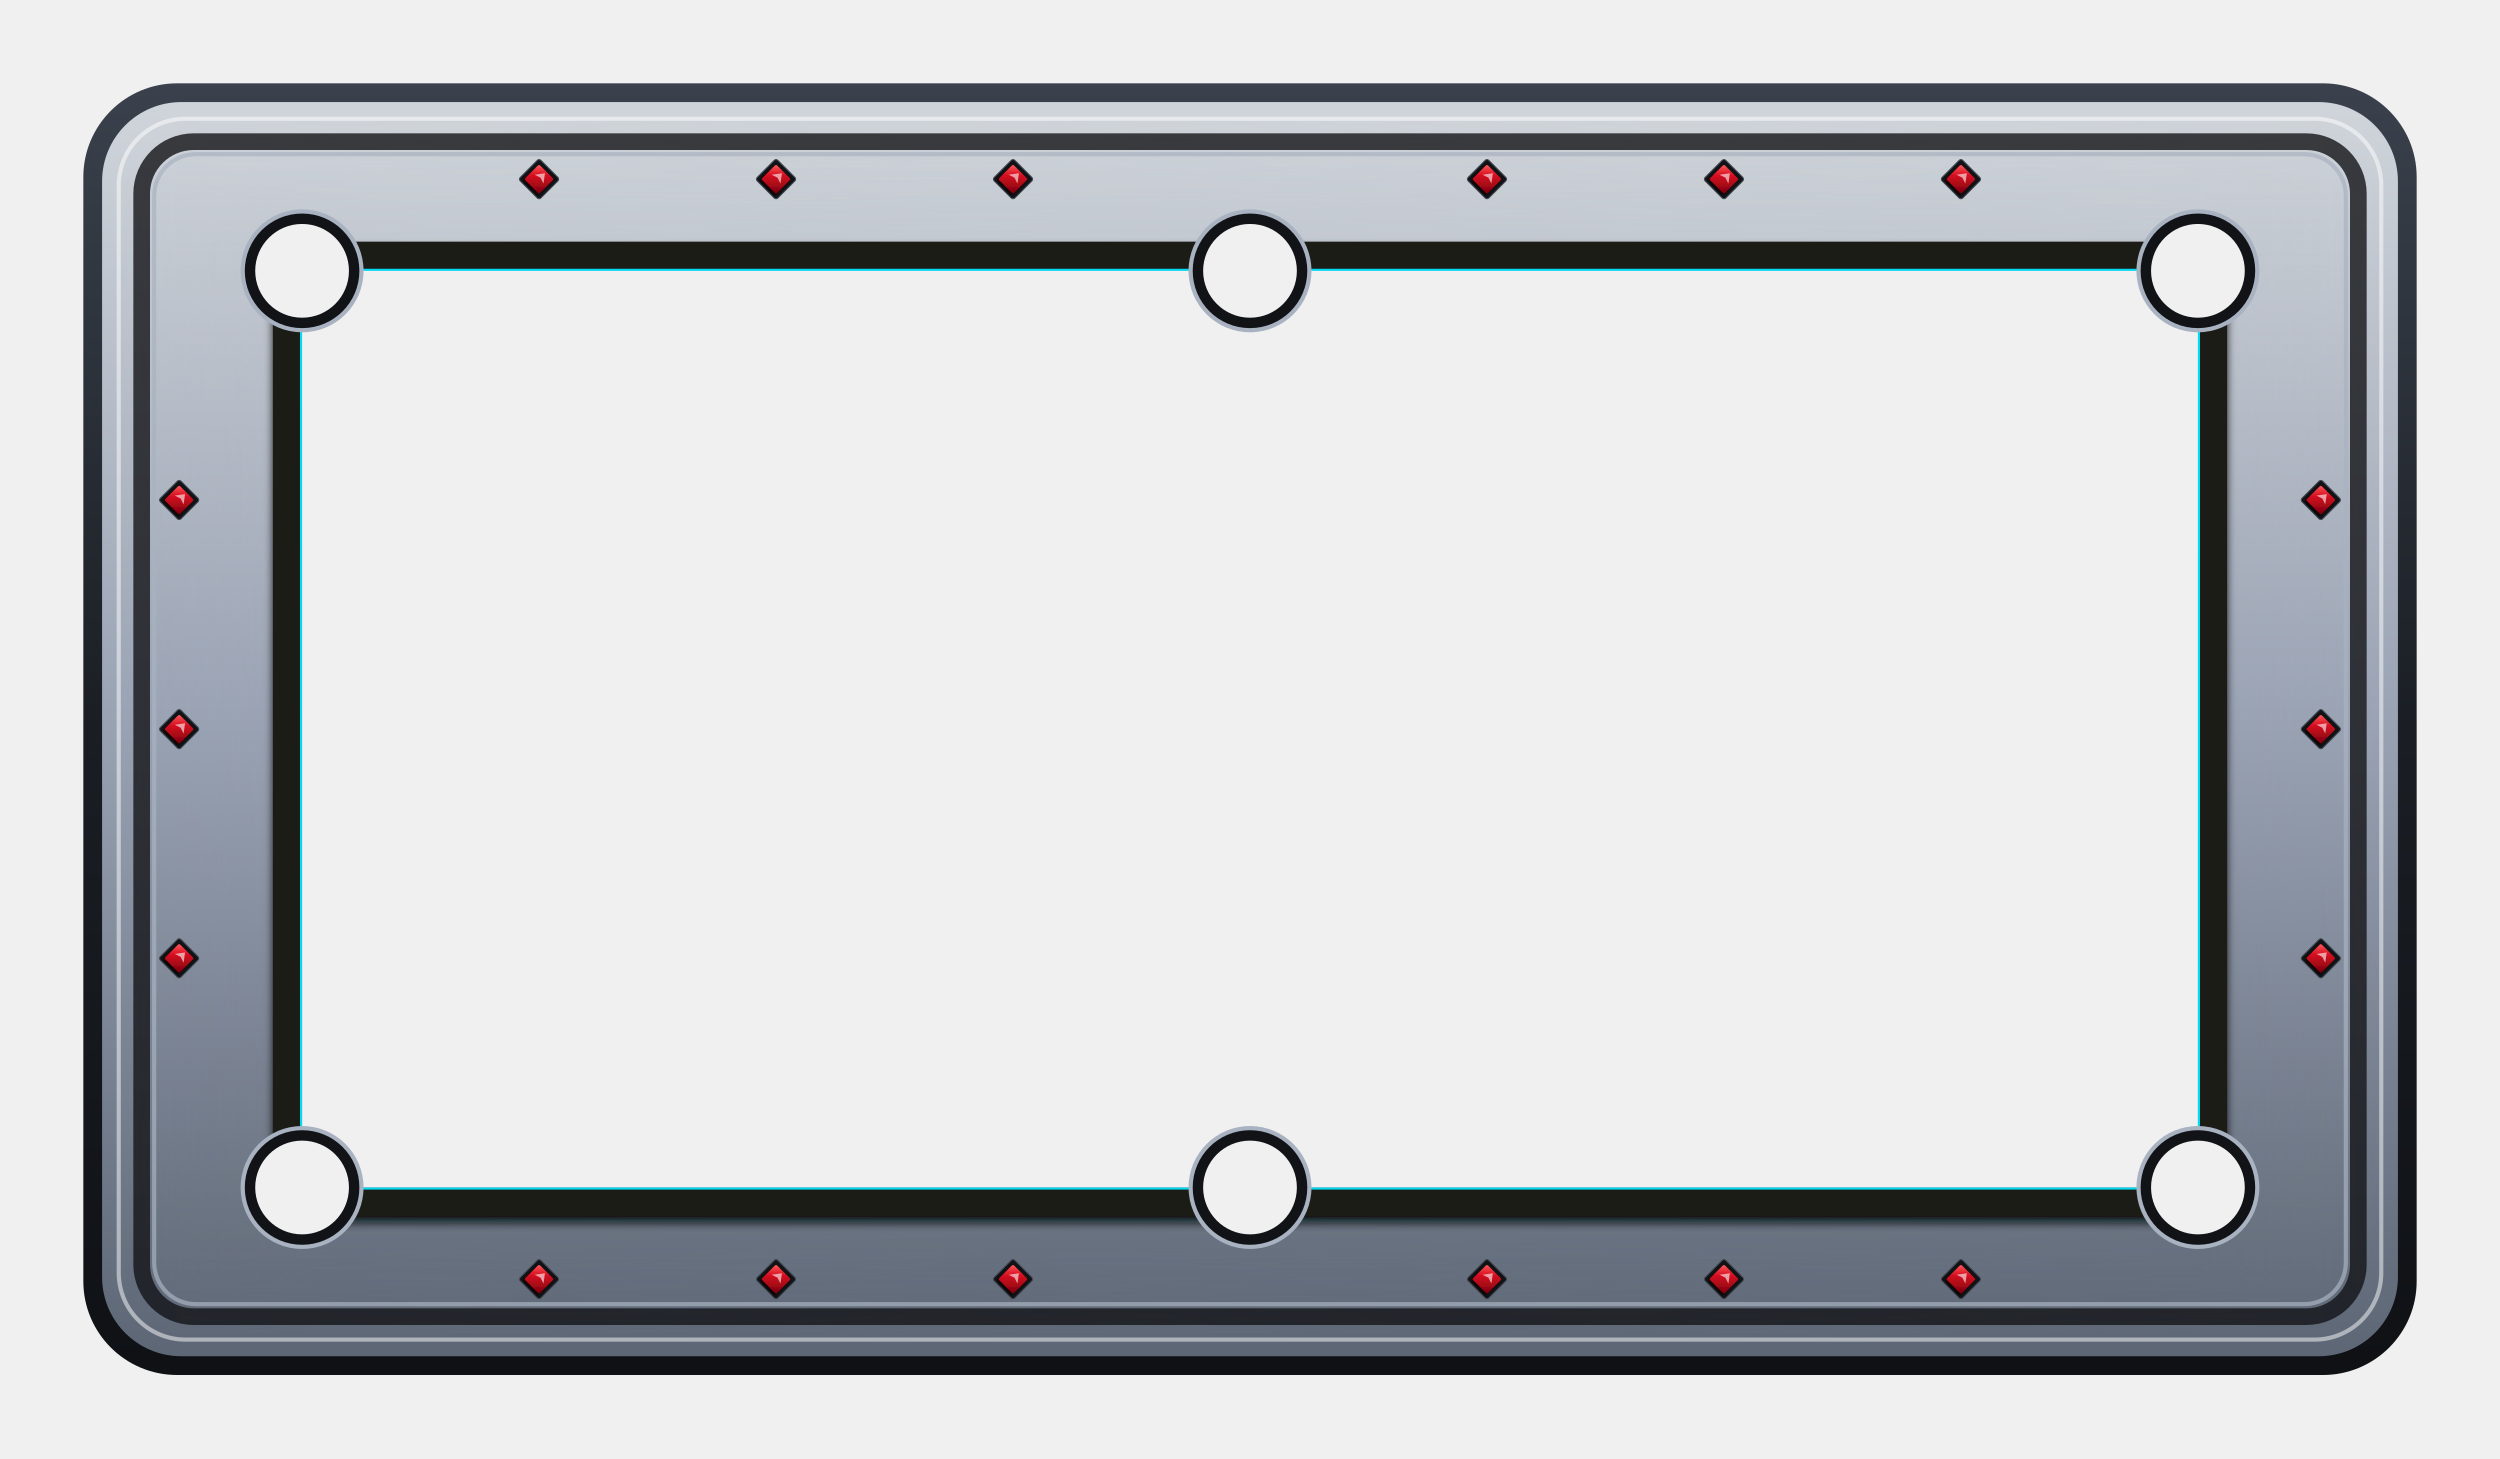
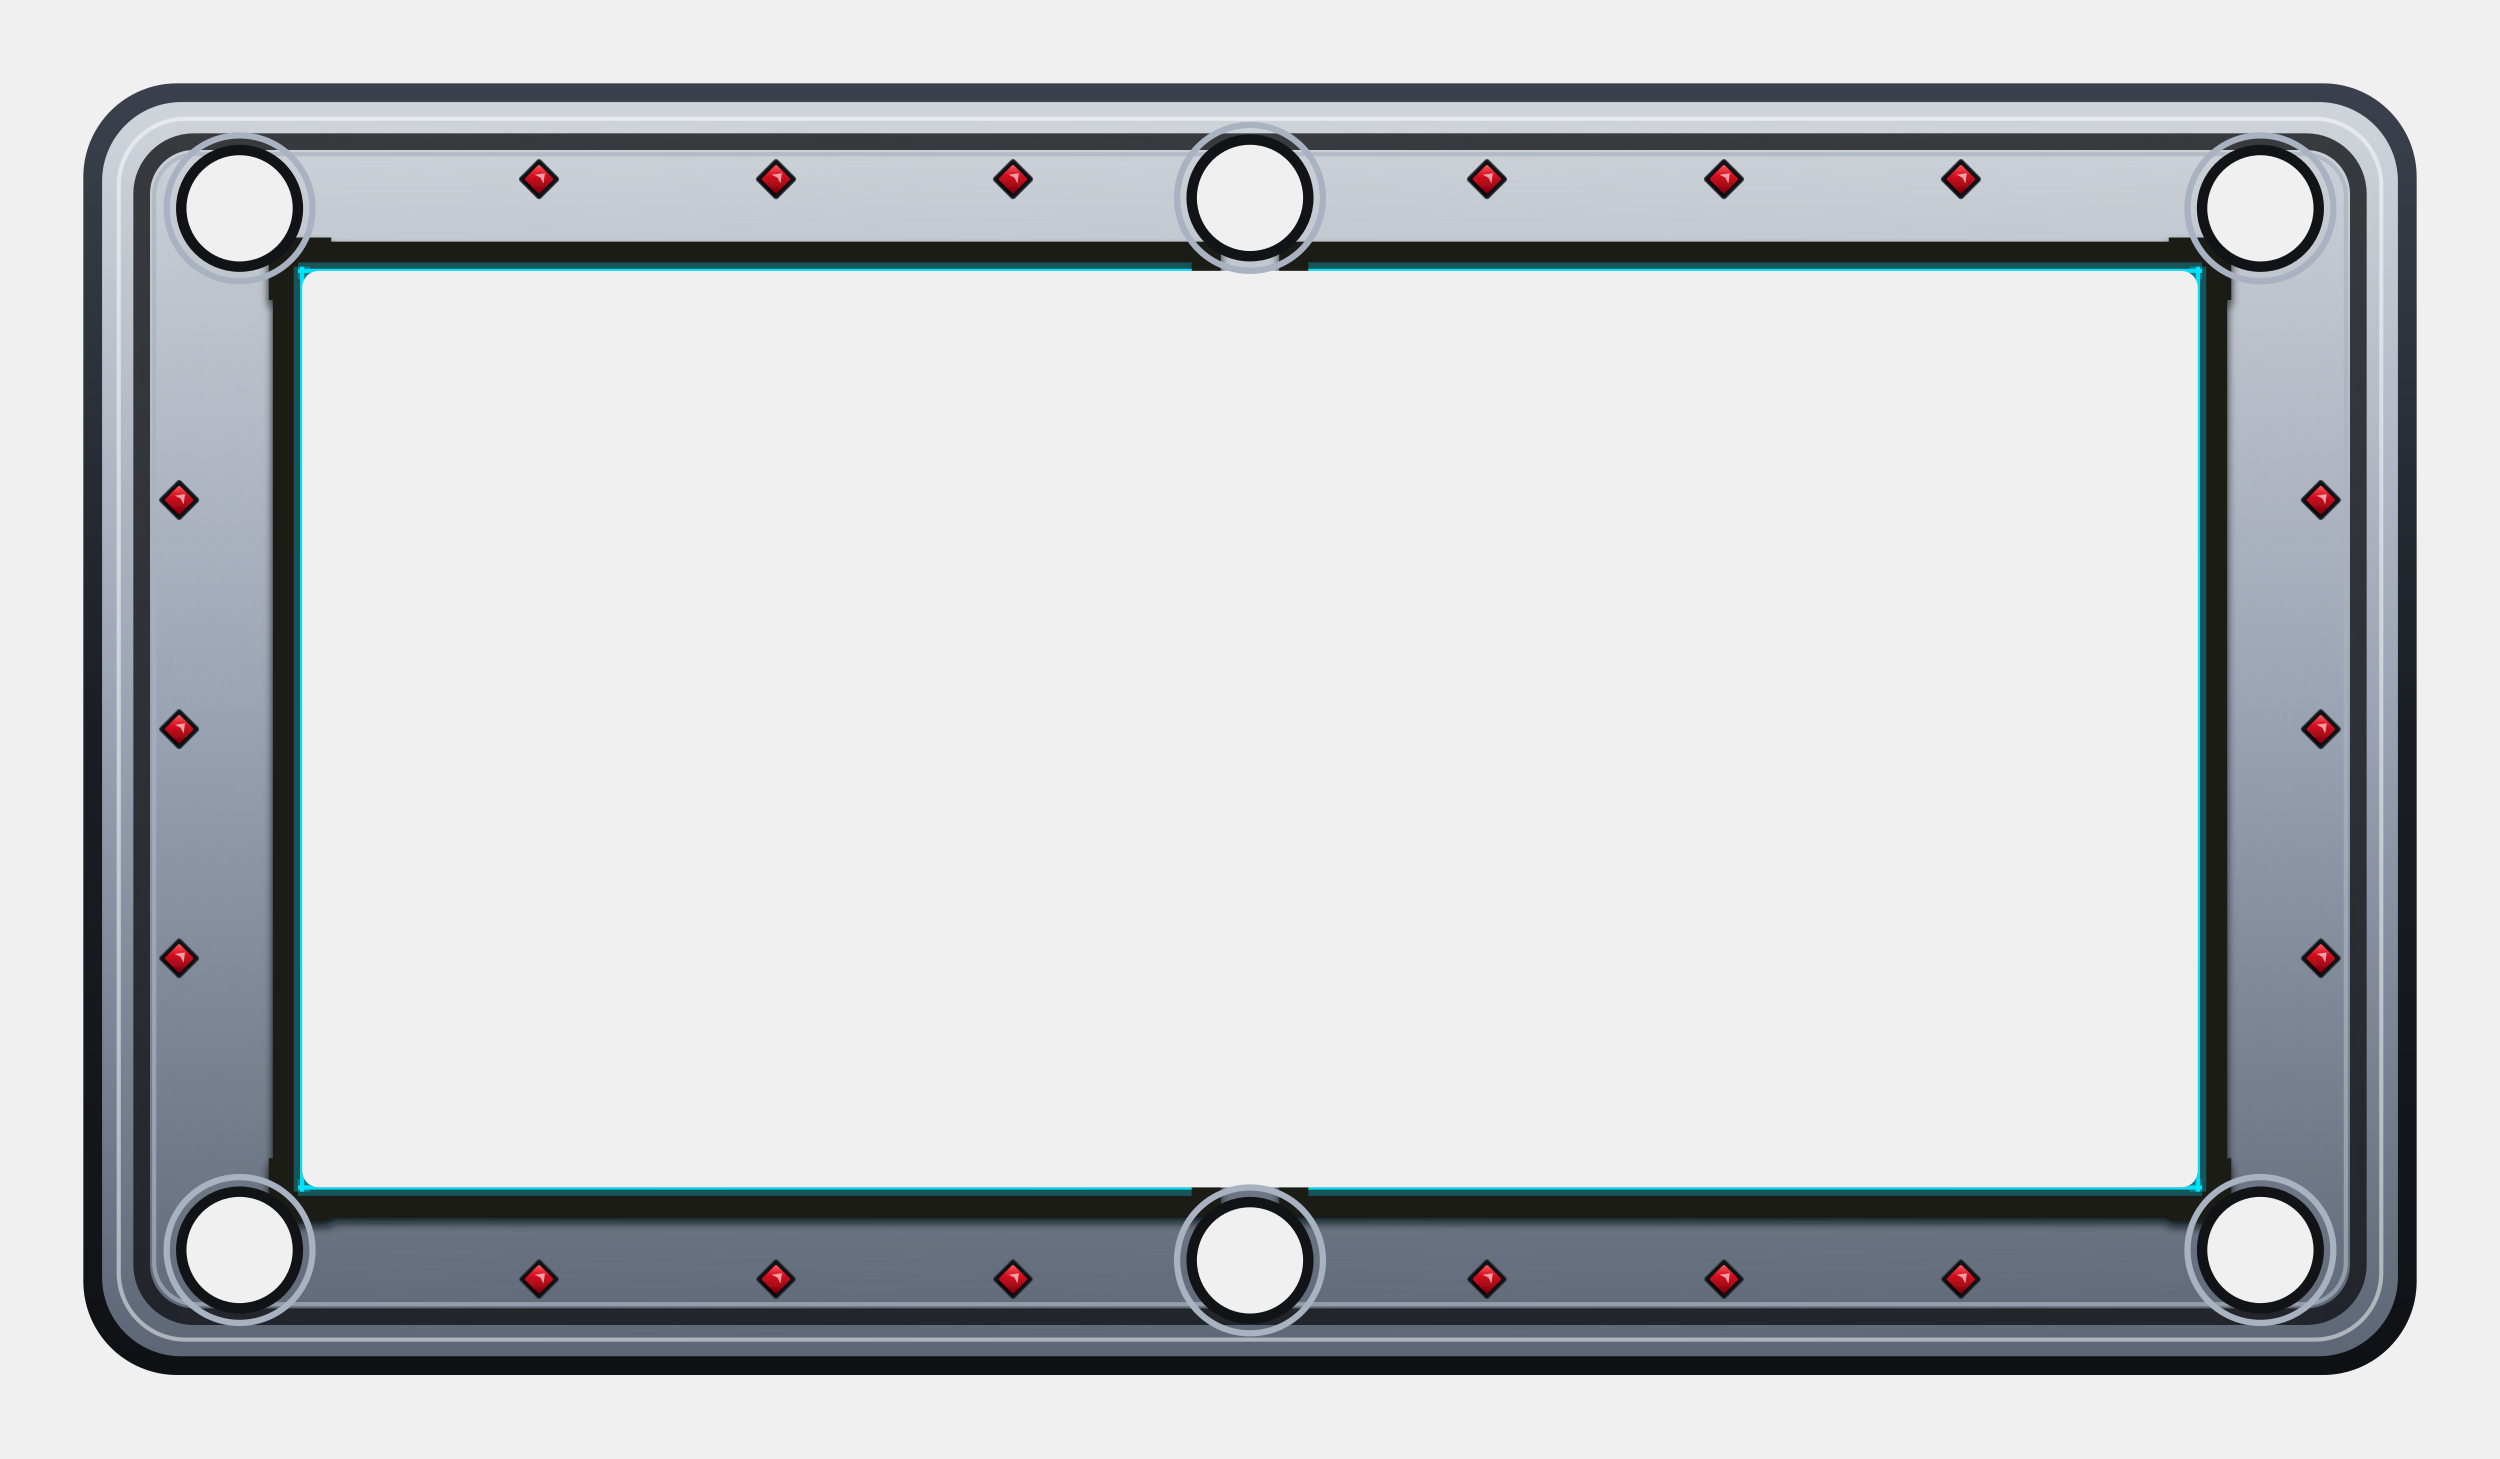
<svg xmlns="http://www.w3.org/2000/svg" width="1200" height="700" viewBox="0 0 1200 700" role="img" aria-label="Modern transparent metallic billiard table rail overlay">
  <defs>
    <linearGradient id="oakBase" x1="0" y1="0" x2="0" y2="1">
      <stop offset="0" stop-color="#D0D5DB" />
      <stop offset="0.48" stop-color="#9BA4B5" />
      <stop offset="1" stop-color="#5C6675" />
    </linearGradient>
    <linearGradient id="oakEdge" x1="0" y1="0" x2="0" y2="1">
      <stop offset="0" stop-color="#3A414C" />
      <stop offset="0.5" stop-color="#1A1E24" />
      <stop offset="1" stop-color="#0F1115" />
    </linearGradient>
    <linearGradient id="cushion" x1="0" y1="0" x2="0" y2="1">
      <stop offset="0" stop-color="#E8D5B5" />
      <stop offset="0.6" stop-color="#D4BB94" />
      <stop offset="1" stop-color="#B39566" />
    </linearGradient>
    <linearGradient id="ruby" x1="0" y1="0" x2="1" y2="1">
      <stop offset="0" stop-color="#FF5C5C" />
      <stop offset="0.35" stop-color="#D91122" />
      <stop offset="1" stop-color="#7A000D" />
    </linearGradient>
    <filter id="oakGrain" x="-5%" y="-10%" width="110%" height="120%">
      <feTurbulence type="fractalNoise" baseFrequency="0.012 0.42" numOctaves="2" seed="18" result="noise" />
      <feColorMatrix in="noise" type="matrix" values="           0.36 0    0    0 0.23           0    0.25 0    0 0.14           0    0    0.13 0 0.05           0    0    0    0.24 0" />
    </filter>
    <filter id="oakGrainVertical" x="-10%" y="-5%" width="120%" height="110%">
      <feTurbulence type="fractalNoise" baseFrequency="0.42 0.012" numOctaves="2" seed="27" result="noise" />
      <feColorMatrix in="noise" type="matrix" values="           0.36 0    0    0 0.23           0    0.25 0    0 0.14           0    0    0.13 0 0.05           0    0    0    0.24 0" />
    </filter>
    <filter id="cushionInset" x="-10%" y="-10%" width="120%" height="120%">
      <feDropShadow dx="0" dy="3" stdDeviation="2" flood-color="#05080A" flood-opacity="0.85" />
    </filter>
    <filter id="rubyInset" x="-80%" y="-80%" width="260%" height="260%">
      <feDropShadow dx="0" dy="1" stdDeviation="0.55" flood-color="#110000" flood-opacity="0.95" />
    </filter>
    <mask id="tableCutouts" maskUnits="userSpaceOnUse" x="0" y="0" width="1200" height="700">
      <rect width="1200" height="700" fill="white" />
      <rect x="145" y="130" width="910" height="440" rx="8" fill="black" />
-       <circle cx="145" cy="130" r="28" fill="black" />
-       <circle cx="600" cy="130" r="28" fill="black" />
-       <circle cx="1055" cy="130" r="28" fill="black" />
-       <circle cx="145" cy="570" r="28" fill="black" />
-       <circle cx="600" cy="570" r="28" fill="black" />
-       <circle cx="1055" cy="570" r="28" fill="black" />
+       <circle cx="115" cy="100" r="28" fill="black" />
+       <circle cx="600" cy="95" r="28" fill="black" />
+       <circle cx="1085" cy="100" r="28" fill="black" />
+       <circle cx="115" cy="600" r="28" fill="black" />
+       <circle cx="600" cy="605" r="28" fill="black" />
+       <circle cx="1085" cy="600" r="28" fill="black" />
    </mask>
    <mask id="pocketCenter" maskUnits="userSpaceOnUse" x="0" y="0" width="1200" height="700">
      <rect width="1200" height="700" fill="white" />
-       <circle cx="145" cy="130" r="21" fill="black" />
-       <circle cx="600" cy="130" r="21" fill="black" />
-       <circle cx="1055" cy="130" r="21" fill="black" />
-       <circle cx="145" cy="570" r="21" fill="black" />
-       <circle cx="600" cy="570" r="21" fill="black" />
-       <circle cx="1055" cy="570" r="21" fill="black" />
+       <circle cx="115" cy="100" r="21" fill="black" />
+       <circle cx="600" cy="95" r="21" fill="black" />
+       <circle cx="1085" cy="100" r="21" fill="black" />
+       <circle cx="115" cy="600" r="21" fill="black" />
+       <circle cx="600" cy="605" r="21" fill="black" />
+       <circle cx="1085" cy="600" r="21" fill="black" />
    </mask>
    <clipPath id="topBottomClip">
      <path fill-rule="evenodd" d="           M 85 58 H 1115 V 142 H 85 Z           M 85 558 H 1115 V 642 H 85 Z         " />
    </clipPath>
    <clipPath id="sideClip">
      <path fill-rule="evenodd" d="           M 58 85 H 142 V 615 H 58 Z           M 1058 85 H 1142 V 615 H 1058 Z         " />
    </clipPath>
    <g id="diamond">
      <rect x="-7" y="-7" width="14" height="14" rx="1.2" fill="#111317" stroke="#444B55" stroke-width="0.5" transform="rotate(45)" />
      <rect x="-5" y="-5" width="10" height="10" rx="0.7" fill="url(#ruby)" transform="rotate(45)" filter="url(#rubyInset)" />
      <path d="M 0 -4 L 3 0 L 0 -1 L -3 0 Z" fill="#FFFFFF" opacity="0.6" transform="rotate(45)" />
    </g>
  </defs>
  <g id="outer-rail" mask="url(#tableCutouts)">
    <rect x="40" y="40" width="1120" height="620" rx="45" fill="url(#oakEdge)" />
    <rect x="49" y="49" width="1102" height="602" rx="38" fill="url(#oakBase)" />
    <rect x="57" y="57" width="1086" height="586" rx="32" fill="none" stroke="#FFFFFF" stroke-width="2" opacity="0.50" />
    <rect x="68" y="68" width="1064" height="564" rx="25" fill="none" stroke="#111317" stroke-width="8" opacity="0.80" />
    <rect x="74" y="74" width="1052" height="552" rx="20" fill="none" stroke="#A8B2C1" stroke-width="2" opacity="0.70" />
  </g>
  <g id="metal-grain" mask="url(#tableCutouts)" opacity="0.08">
    <g clip-path="url(#topBottomClip)">
      <rect x="55" y="54" width="1090" height="105" fill="#111317" filter="url(#oakGrain)" />
      <rect x="55" y="541" width="1090" height="105" fill="#111317" filter="url(#oakGrain)" />
    </g>
    <g clip-path="url(#sideClip)">
      <rect x="54" y="55" width="105" height="590" fill="#111317" filter="url(#oakGrainVertical)" />
      <rect x="1041" y="55" width="105" height="590" fill="#111317" filter="url(#oakGrainVertical)" />
    </g>
  </g>
  <g id="cushion-inset" mask="url(#tableCutouts)" filter="url(#cushionInset)">
-     <line x1="173" y1="130" x2="572" y2="130" stroke="#1F1A14" stroke-width="28" stroke-linecap="square" />
-     <line x1="628" y1="130" x2="1027" y2="130" stroke="#1F1A14" stroke-width="28" stroke-linecap="square" />
-     <line x1="173" y1="570" x2="572" y2="570" stroke="#1F1A14" stroke-width="28" stroke-linecap="square" />
-     <line x1="628" y1="570" x2="1027" y2="570" stroke="#1F1A14" stroke-width="28" stroke-linecap="square" />
-     <line x1="145" y1="158" x2="145" y2="542" stroke="#1F1A14" stroke-width="28" stroke-linecap="square" />
-     <line x1="1055" y1="158" x2="1055" y2="542" stroke="#1F1A14" stroke-width="28" stroke-linecap="square" />
-     <line x1="173" y1="130" x2="572" y2="130" stroke="url(#cushion)" stroke-width="18" stroke-linecap="square" />
-     <line x1="628" y1="130" x2="1027" y2="130" stroke="url(#cushion)" stroke-width="18" stroke-linecap="square" />
-     <line x1="173" y1="570" x2="572" y2="570" stroke="url(#cushion)" stroke-width="18" stroke-linecap="square" />
-     <line x1="628" y1="570" x2="1027" y2="570" stroke="url(#cushion)" stroke-width="18" stroke-linecap="square" />
-     <line x1="145" y1="158" x2="145" y2="542" stroke="url(#cushion)" stroke-width="18" stroke-linecap="square" />
-     <line x1="1055" y1="158" x2="1055" y2="542" stroke="url(#cushion)" stroke-width="18" stroke-linecap="square" />
-     <line x1="173" y1="130" x2="572" y2="130" stroke="#00E5FF" stroke-width="2" opacity="0.95" />
-     <line x1="628" y1="130" x2="1027" y2="130" stroke="#00E5FF" stroke-width="2" opacity="0.95" />
-     <line x1="173" y1="570" x2="572" y2="570" stroke="#00E5FF" stroke-width="2" opacity="0.95" />
-     <line x1="628" y1="570" x2="1027" y2="570" stroke="#00E5FF" stroke-width="2" opacity="0.95" />
-     <line x1="145" y1="158" x2="145" y2="542" stroke="#00E5FF" stroke-width="2" opacity="0.95" />
-     <line x1="1055" y1="158" x2="1055" y2="542" stroke="#00E5FF" stroke-width="2" opacity="0.95" />
+     <line x1="143" y1="130" x2="572" y2="130" stroke="#1F1A14" stroke-width="28" stroke-linecap="square" />
+     <line x1="628" y1="130" x2="1057" y2="130" stroke="#1F1A14" stroke-width="28" stroke-linecap="square" />
+     <line x1="143" y1="570" x2="572" y2="570" stroke="#1F1A14" stroke-width="28" stroke-linecap="square" />
+     <line x1="628" y1="570" x2="1057" y2="570" stroke="#1F1A14" stroke-width="28" stroke-linecap="square" />
+     <line x1="145" y1="128" x2="145" y2="572" stroke="#1F1A14" stroke-width="28" stroke-linecap="square" />
+     <line x1="1055" y1="128" x2="1055" y2="572" stroke="#1F1A14" stroke-width="28" stroke-linecap="square" />
+     <line x1="143" y1="130" x2="572" y2="130" stroke="url(#cushion)" stroke-width="18" stroke-linecap="square" />
+     <line x1="628" y1="130" x2="1057" y2="130" stroke="url(#cushion)" stroke-width="18" stroke-linecap="square" />
+     <line x1="143" y1="570" x2="572" y2="570" stroke="url(#cushion)" stroke-width="18" stroke-linecap="square" />
+     <line x1="628" y1="570" x2="1057" y2="570" stroke="url(#cushion)" stroke-width="18" stroke-linecap="square" />
+     <line x1="145" y1="128" x2="145" y2="572" stroke="url(#cushion)" stroke-width="18" stroke-linecap="square" />
+     <line x1="1055" y1="128" x2="1055" y2="572" stroke="url(#cushion)" stroke-width="18" stroke-linecap="square" />
+     <line x1="143" y1="130" x2="572" y2="130" stroke="#00E5FF" stroke-width="8" opacity="0.30" />
+     <line x1="628" y1="130" x2="1057" y2="130" stroke="#00E5FF" stroke-width="8" opacity="0.30" />
+     <line x1="143" y1="570" x2="572" y2="570" stroke="#00E5FF" stroke-width="8" opacity="0.30" />
+     <line x1="628" y1="570" x2="1057" y2="570" stroke="#00E5FF" stroke-width="8" opacity="0.30" />
+     <line x1="145" y1="128" x2="145" y2="572" stroke="#00E5FF" stroke-width="8" opacity="0.30" />
+     <line x1="1055" y1="128" x2="1055" y2="572" stroke="#00E5FF" stroke-width="8" opacity="0.30" />
+     <line x1="143" y1="130" x2="572" y2="130" stroke="#00E5FF" stroke-width="2" opacity="0.95" />
+     <line x1="628" y1="130" x2="1057" y2="130" stroke="#00E5FF" stroke-width="2" opacity="0.95" />
+     <line x1="143" y1="570" x2="572" y2="570" stroke="#00E5FF" stroke-width="2" opacity="0.95" />
+     <line x1="628" y1="570" x2="1057" y2="570" stroke="#00E5FF" stroke-width="2" opacity="0.95" />
+     <line x1="145" y1="128" x2="145" y2="572" stroke="#00E5FF" stroke-width="2" opacity="0.95" />
+     <line x1="1055" y1="128" x2="1055" y2="572" stroke="#00E5FF" stroke-width="2" opacity="0.95" />
  </g>
  <g id="pocket-bevels" mask="url(#pocketCenter)" fill="none">
-     <circle cx="145" cy="130" r="28" stroke="#A8B2C1" stroke-width="3" />
-     <circle cx="145" cy="130" r="25" stroke="#111317" stroke-width="5" />
-     <circle cx="600" cy="130" r="28" stroke="#A8B2C1" stroke-width="3" />
-     <circle cx="600" cy="130" r="25" stroke="#111317" stroke-width="5" />
-     <circle cx="1055" cy="130" r="28" stroke="#A8B2C1" stroke-width="3" />
-     <circle cx="1055" cy="130" r="25" stroke="#111317" stroke-width="5" />
-     <circle cx="145" cy="570" r="28" stroke="#A8B2C1" stroke-width="3" />
-     <circle cx="145" cy="570" r="25" stroke="#111317" stroke-width="5" />
-     <circle cx="600" cy="570" r="28" stroke="#A8B2C1" stroke-width="3" />
-     <circle cx="600" cy="570" r="25" stroke="#111317" stroke-width="5" />
-     <circle cx="1055" cy="570" r="28" stroke="#A8B2C1" stroke-width="3" />
-     <circle cx="1055" cy="570" r="25" stroke="#111317" stroke-width="5" />
+     <circle cx="115" cy="100" r="35" stroke="#A8B2C1" stroke-width="3" />
+     <circle cx="115" cy="100" r="28" stroke="#111317" stroke-width="5" />
+     <circle cx="600" cy="95" r="35" stroke="#A8B2C1" stroke-width="3" />
+     <circle cx="600" cy="95" r="28" stroke="#111317" stroke-width="5" />
+     <circle cx="1085" cy="100" r="35" stroke="#A8B2C1" stroke-width="3" />
+     <circle cx="1085" cy="100" r="28" stroke="#111317" stroke-width="5" />
+     <circle cx="115" cy="600" r="35" stroke="#A8B2C1" stroke-width="3" />
+     <circle cx="115" cy="600" r="28" stroke="#111317" stroke-width="5" />
+     <circle cx="600" cy="605" r="35" stroke="#A8B2C1" stroke-width="3" />
+     <circle cx="600" cy="605" r="28" stroke="#111317" stroke-width="5" />
+     <circle cx="1085" cy="600" r="35" stroke="#A8B2C1" stroke-width="3" />
+     <circle cx="1085" cy="600" r="28" stroke="#111317" stroke-width="5" />
  </g>
  <g id="diamond-sights">
    <use href="#diamond" x="258.75" y="86" />
    <use href="#diamond" x="372.50" y="86" />
    <use href="#diamond" x="486.25" y="86" />
    <use href="#diamond" x="713.75" y="86" />
    <use href="#diamond" x="827.50" y="86" />
    <use href="#diamond" x="941.25" y="86" />
    <use href="#diamond" x="258.75" y="614" />
    <use href="#diamond" x="372.50" y="614" />
    <use href="#diamond" x="486.25" y="614" />
    <use href="#diamond" x="713.75" y="614" />
    <use href="#diamond" x="827.50" y="614" />
    <use href="#diamond" x="941.25" y="614" />
    <use href="#diamond" x="86" y="240" />
    <use href="#diamond" x="86" y="350" />
    <use href="#diamond" x="86" y="460" />
    <use href="#diamond" x="1114" y="240" />
    <use href="#diamond" x="1114" y="350" />
    <use href="#diamond" x="1114" y="460" />
  </g>
</svg>
